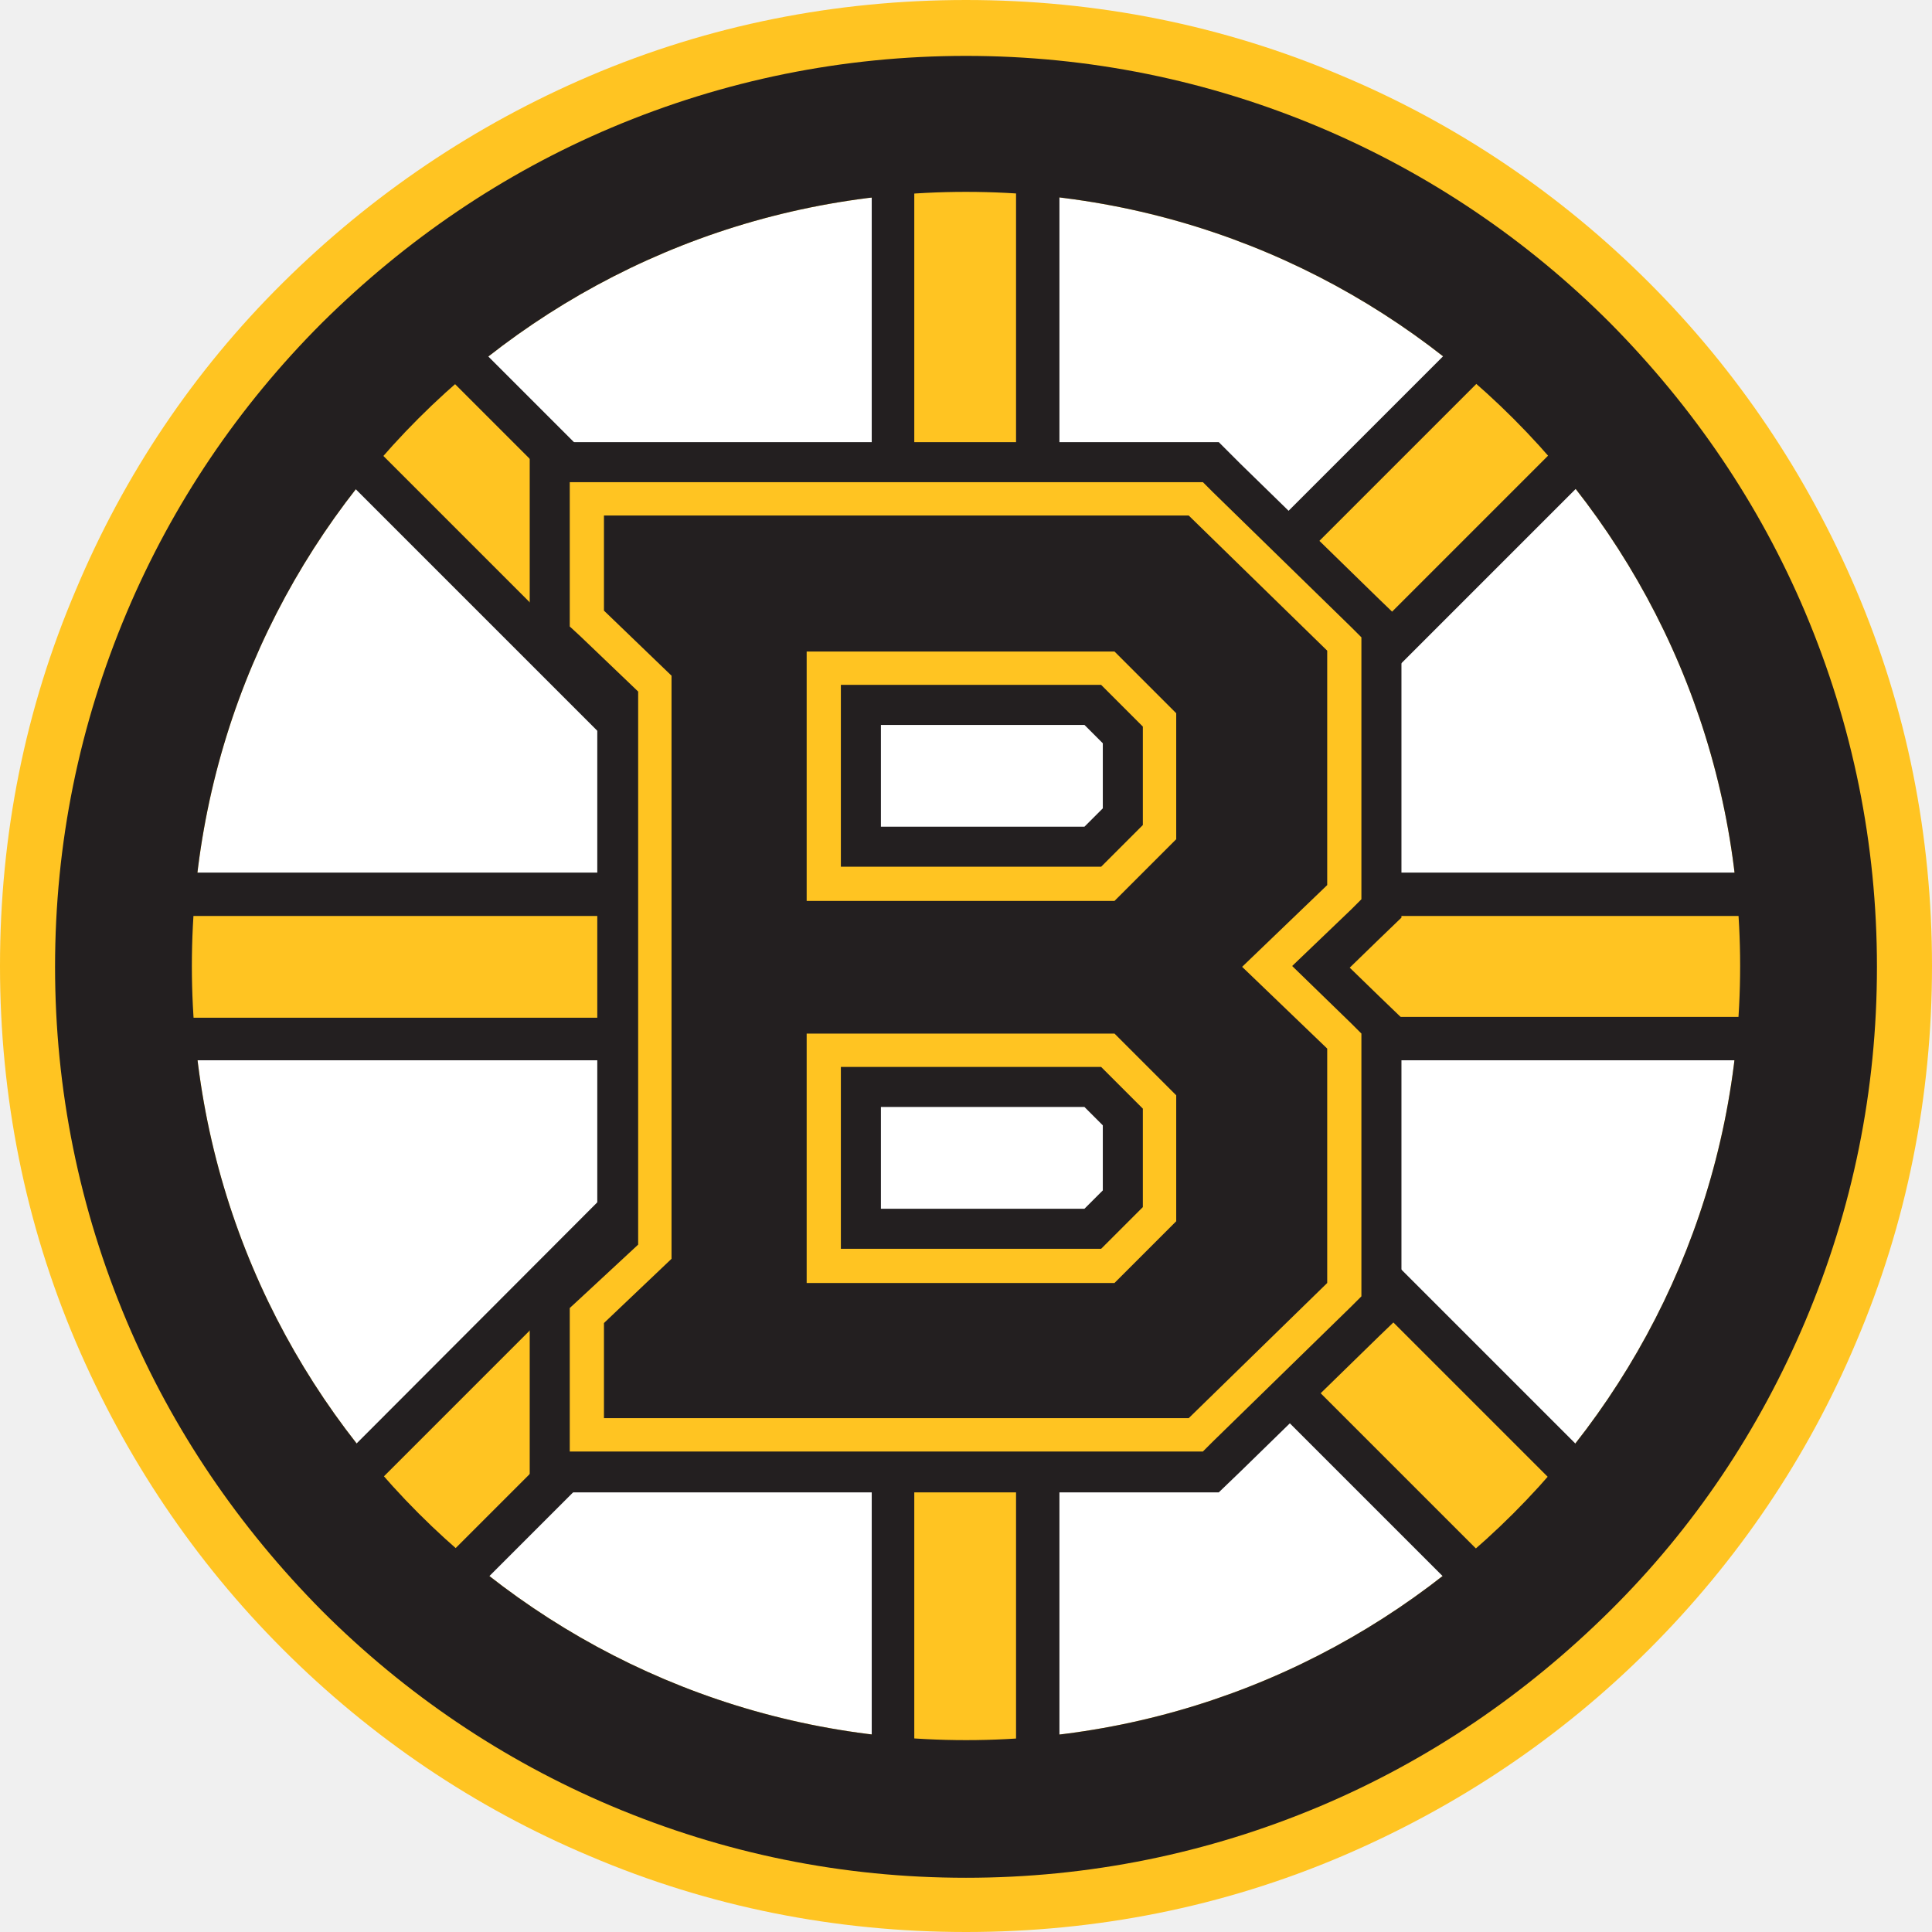
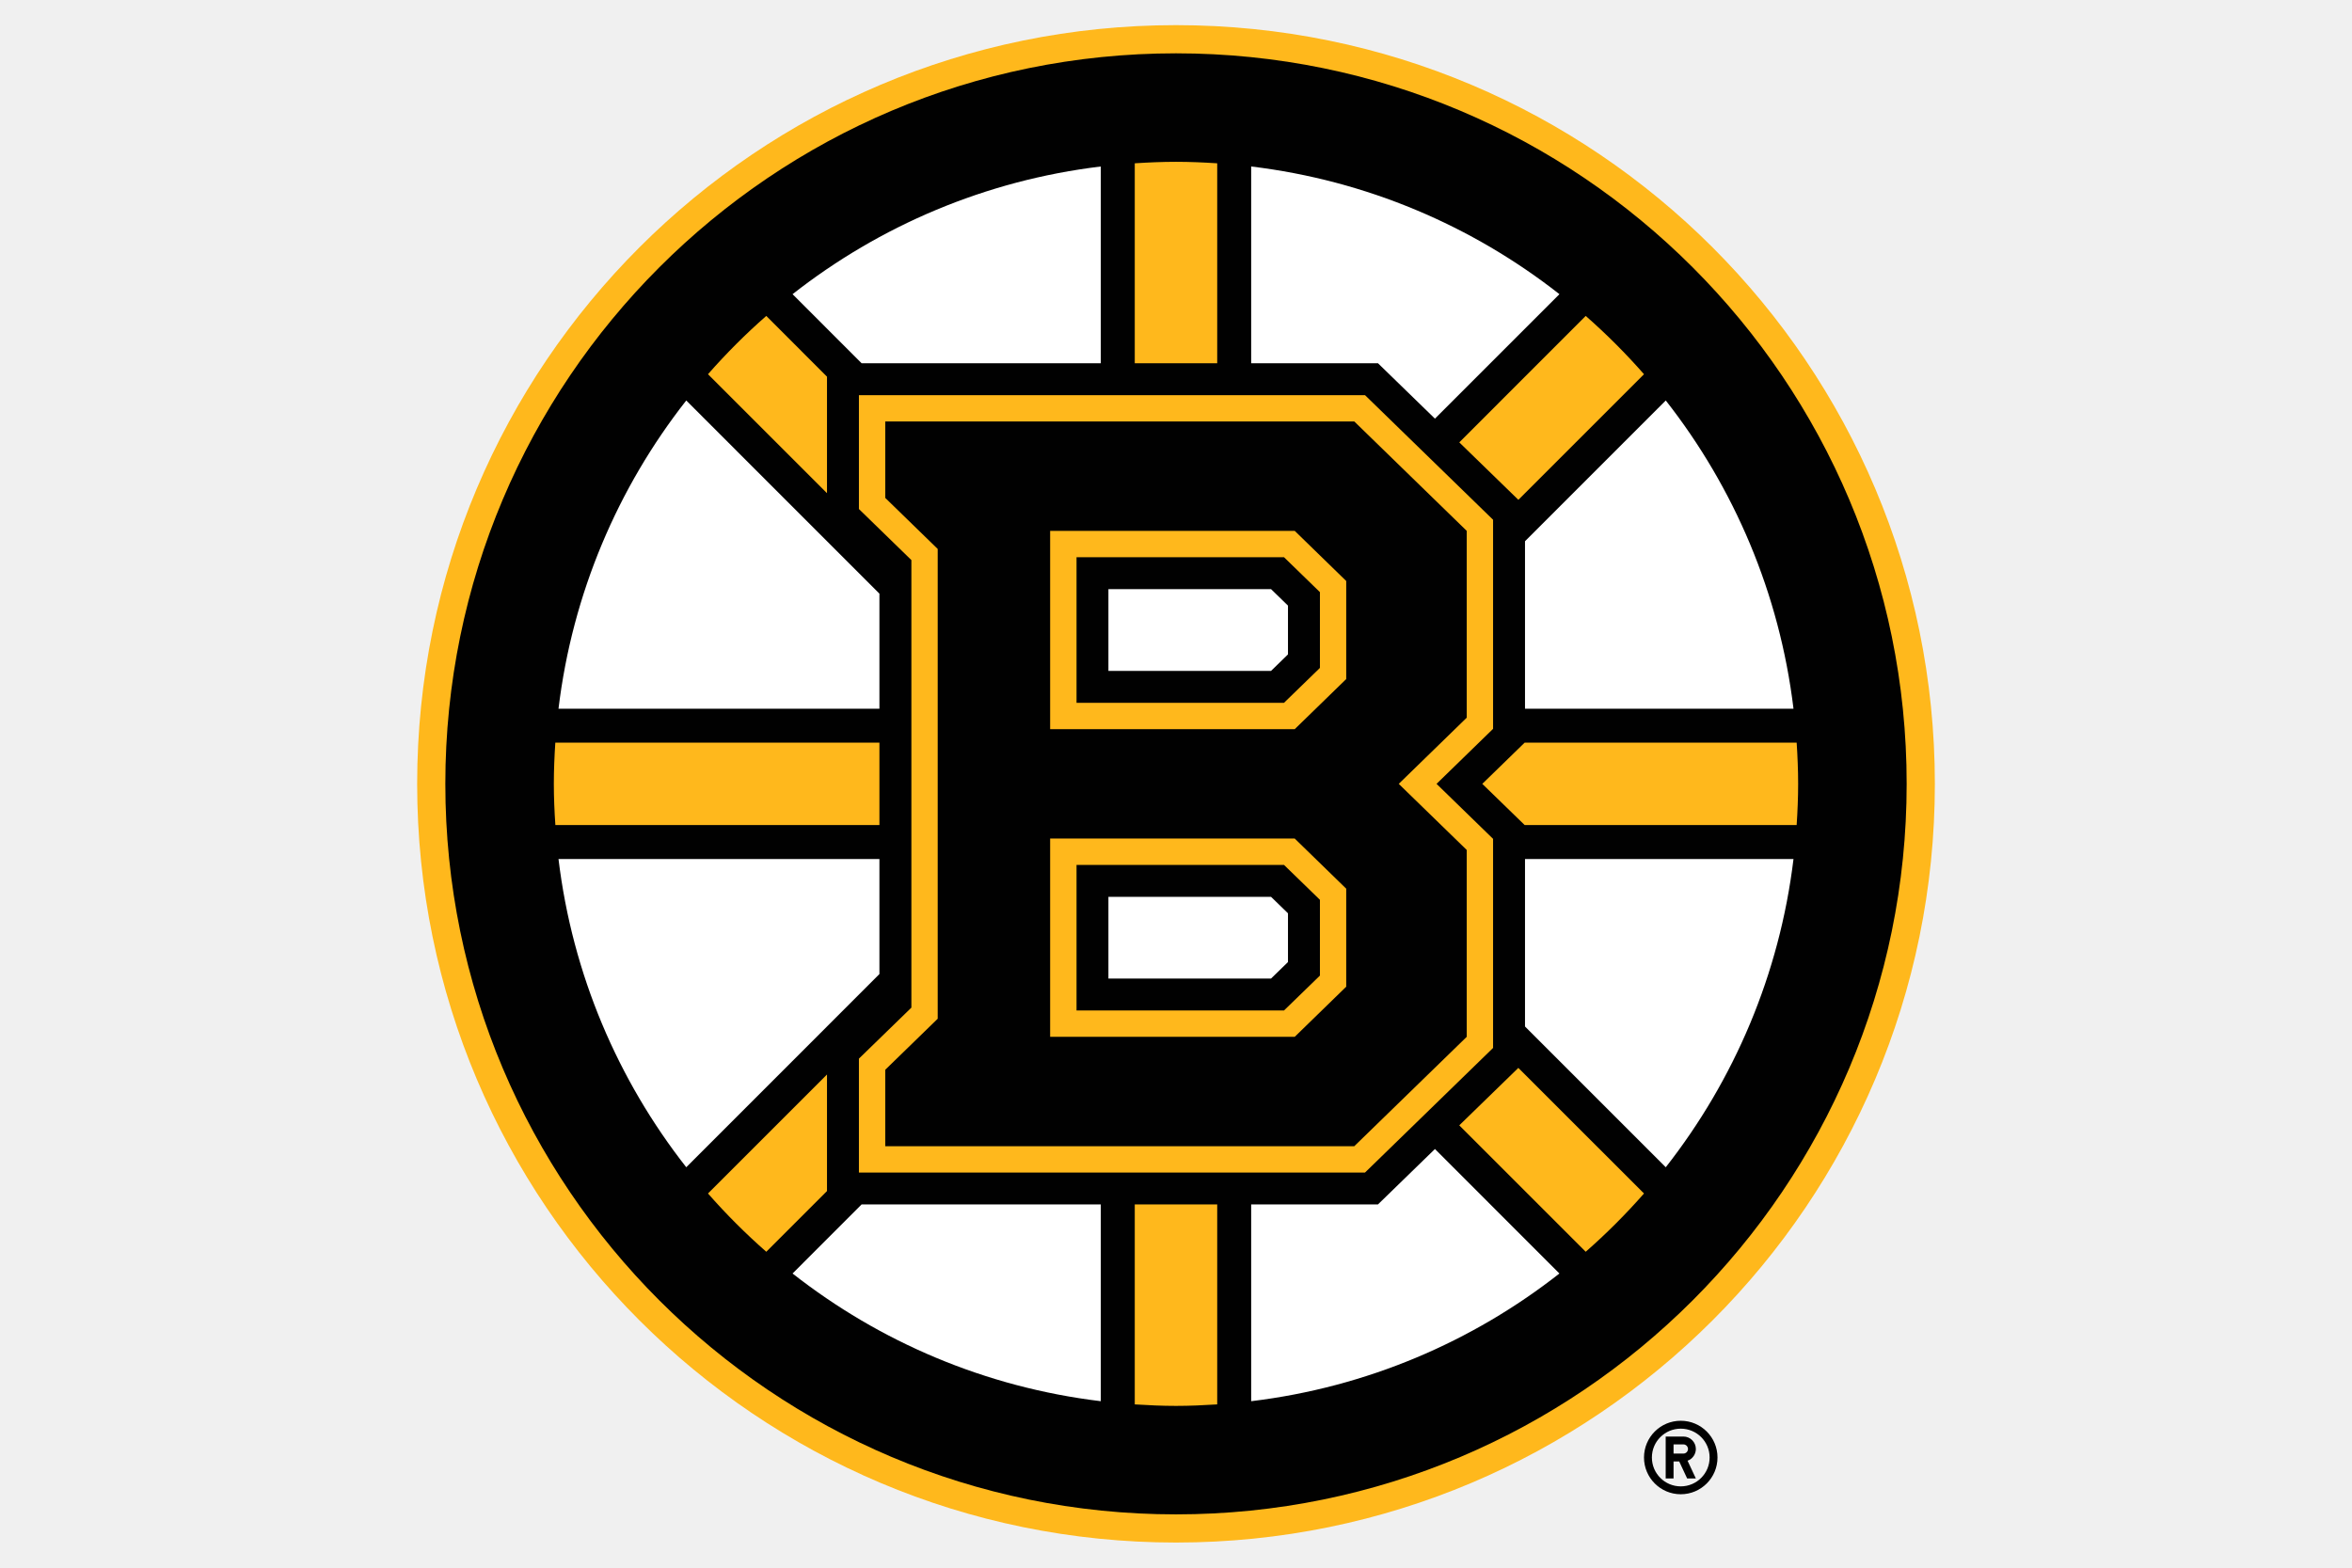
- <svg xmlns="http://www.w3.org/2000/svg" version="1.1" id="Layer_8" x="0px" y="0px" width="231.6px" height="231.6px" viewBox="0 0 231.6 231.6" style="enable-background:new 0 0 231.6 231.6;" xml:space="preserve">
-   <style type="text/css">
- 	.st0{fill:#FFFFFF;}
- 	.st1{fill:#FFC422;}
- 	.st2{fill:#231F20;}
- </style>
-   <g id="Layer_7">
-     <g>
-       <path class="st0" d="M115.8,218.9c-27.6,0-53.5-10.7-72.9-30.2c-19.5-19.5-30.3-45.4-30.3-72.9c0-27.6,10.7-53.5,30.2-72.9    s45.4-30.3,73-30.3s53.5,10.7,72.9,30.2c19.5,19.5,30.2,45.4,30.2,72.9c0,27.6-10.7,53.5-30.2,72.9    C169.2,208.2,143.3,218.9,115.8,218.9L115.8,218.9z" />
-       <path class="st1" d="M115.8,23c51.3,0,92.8,41.6,92.8,92.8c0,51.3-41.6,92.8-92.8,92.8C64.5,208.6,23,167,23,115.8    C23,64.5,64.5,23,115.8,23 M115.8,0C100.2,0,85,3,70.7,9.1C56.9,15,44.6,23.3,33.9,33.9s-19,23-24.8,36.8C3,85,0,100.1,0,115.8    c0,15.6,3,30.8,9.1,45.1c5.9,13.8,14.2,26.2,24.8,36.8c10.6,10.6,23,19,36.8,24.8c14.3,6.1,29.5,9.1,45.1,9.1s30.8-3,45.1-9.1    c13.8-5.9,26.2-14.2,36.8-24.8c10.6-10.6,19-23,24.8-36.8c6.1-14.3,9.1-29.5,9.1-45.1s-3-30.8-9.1-45.1    c-5.9-13.8-14.2-26.2-24.8-36.8c-10.6-10.6-23-19-36.8-24.8C146.6,3,131.4,0,115.8,0L115.8,0z" />
-     </g>
+ <svg xmlns="http://www.w3.org/2000/svg" viewBox="0 0 960 640">
+   <path d="M686.025 580.018c-8.282 0-15.005 6.713-15.005 15 0 8.279 6.723 15.002 15.005 15.002s14.995-6.723 14.995-15.001c0-8.288-6.713-15.001-14.995-15.001Zm0 26.783c-6.518 0-11.782-5.27-11.782-11.782s5.264-11.774 11.782-11.774c6.51 0 11.78 5.264 11.78 11.774s-5.27 11.782-11.78 11.782Zm6.164-15.259a5.085 5.085 0 0 0-5.09-5.082h-7.228v17.122h3.213v-6.954h2.306l3.246 6.954h3.553l-3.389-7.25a5.095 5.095 0 0 0 3.389-4.79Zm-5.09 1.872h-4.015v-3.747h4.015c1.032 0 1.877.839 1.877 1.875a1.878 1.878 0 0 1-1.877 1.872Z" fill="#010101" />
+   <path d="M800.005 320.007C800.005 143.55 656.455 0 479.998 0S159.995 143.55 159.995 320.007 303.552 640 479.998 640s320.007-143.557 320.007-319.993Z" fill="none" />
+   <path d="M479.998 10.265c-171.061 0-309.728 138.677-309.728 309.742s138.667 309.731 309.728 309.731 309.739-138.687 309.739-309.731S651.053 10.265 479.998 10.265Z" fill="#ffb81c" />
+   <path d="M479.998 21.77c-164.696 0-298.23 133.524-298.23 298.237s133.534 298.227 298.23 298.227S778.23 484.707 778.23 320.007 644.694 21.769 479.999 21.769Z" fill="#010101" />
+   <g fill="#ffb81c">
+     <path d="m619.74 204.049 51.28-51.278a257.46 257.46 0 0 0-23.786-23.796l-51.61 51.624 24.115 23.45ZM496.82 66.668c-5.57-.36-11.16-.61-16.822-.61s-11.255.25-16.828.61v81.62h33.65v-81.62ZM337.55 153.775l-24.784-24.8a256.28 256.28 0 0 0-23.79 23.796l48.573 48.573v-47.57ZM337.55 438.663l-48.574 48.573a257.463 257.463 0 0 0 23.79 23.79l24.783-24.79v-47.573ZM358.948 303.185H226.659c-.357 5.553-.602 11.164-.602 16.822 0 5.654.245 11.242.626 16.818h132.265v-33.64ZM733.33 303.185H622.306l-17.287 16.822 17.3 16.818h111.008c.367-5.576.606-11.164.606-16.818 0-5.658-.239-11.269-.603-16.822ZM595.616 459.415l51.611 51.61a257.906 257.906 0 0 0 23.793-23.79l-51.287-51.277-24.117 23.457ZM463.17 573.336c5.573.353 11.167.612 16.828.612s11.252-.259 16.822-.612V491.7h-33.65v81.635Z" />
+     <path d="M350.579 432.18v46.505h206.564l52.275-50.87v-85.359l-23.073-22.45 23.073-22.462v-85.359l-52.275-50.866H350.58v46.488l21.416 20.843v182.707l-21.416 20.823Z" />
  </g>
-   <g id="Layer_2">
-     <g>
-       <g>
-         <polygon class="st1" points="124.4,75.5 107.1,75.5 107.1,13.8 124.4,13.8    " />
-         <path class="st2" d="M127,11.2v66.9h-22.5V11.2H127 M121.8,16.4h-12.2V73h12.2V16.4L121.8,16.4z" />
-       </g>
-       <g>
-         <polygon class="st1" points="124.4,217.9 107.1,217.9 107.1,156.4 124.4,156.4    " />
-         <path class="st2" d="M127,153.8v66.8h-22.5v-66.8H127 M121.8,158.9h-12.2v56.4h12.2V158.9L121.8,158.9z" />
-       </g>
-       <g>
-         <path class="st1" d="M181.8,194.2l-42.5-42.5l3.5-3.5l0.8-0.8v-1.1v-15l50.5,50.5L181.8,194.2L181.8,194.2z M49.7,194.2     l-12.3-12.3l53-53l3.7-3.7v24.5L49.7,194.2L49.7,194.2z M217.8,124.5h-74.9h-5l-2.5-2.5l-0.8-0.8h-1H96.7h-2.6v2.6v0.7h-5.5H13.7     v-17.3h74.9h5.6v0.8v2.6h2.6h36.9h1.1l0.8-0.8l2.6-2.6h4.8h74.9v17.3H217.8z M94.2,106.5l-3.7-3.7l-53-53l12.3-12.3l44.4,44.4     L94.2,106.5L94.2,106.5z M143.6,100.2V85.4v-1.1l-0.8-0.8l-3.6-3.6l42.5-42.5L194,49.7L143.6,100.2L143.6,100.2z" />
-         <path class="st2" d="M181.8,33.9l15.9,15.9l-54.8,54.8h77.5v22.5h-77.5l54.8,54.8l-15.9,15.9l-46.1-46.1l5.3-5.3v-15.1l-7.4-7.4     H96.7v27l-47,47L33.8,182l54.8-54.9H11.1v-22.5h77.5L33.8,49.8l15.9-15.9l47,47V108h36.9l7.4-7.4V85.5l-5.4-5.4L181.8,33.9      M181.8,41.2l-38.9,38.9l1.8,1.8l1.5,1.5v2.1V94l44.2-44.2L181.8,41.2L181.8,41.2z M49.7,41.2l-8.6,8.6l50.5,50.5V83.1L49.7,41.2     L49.7,41.2z M215.3,109.8H143h-3.7l-1.9,1.9l-1.5,1.5h-2.1H96.7h-5.1v-3.4h-3H16.3V122h72.3h2.9v-3.3h5.2h36.9h2.1l1.5,1.5     l1.7,1.7h3.9h72.3L215.3,109.8L215.3,109.8z M91.5,131.5l-50.4,50.4l8.6,8.6l41.8-41.8L91.5,131.5L91.5,131.5z M146.2,137.7v8.7     v2.1l-1.5,1.5l-1.7,1.7l38.8,38.8l8.6-8.6L146.2,137.7L146.2,137.7z" />
-       </g>
-     </g>
+   <g fill="#010101">
+     <path d="m538.745 241.737-14.67-14.262H439.4v59.447h84.675l14.67-14.252v-30.933ZM538.745 367.344l-14.67-14.256H439.4v59.438h84.675l14.67-14.246v-30.936Z" />
+     <path d="M361.329 436.723v31.209h191.436l45.9-44.653v-76.286l-27.748-26.986 27.747-27.013v-76.273l-45.899-44.666H361.33v31.215l21.409 20.84v191.783l-21.41 20.83Zm67.3-220.002h99.828l21.021 20.47v40.025l-21.021 20.46H428.63V216.72Zm0 125.614h99.828l21.021 20.466v40.008l-21.021 20.47H428.63v-80.944Z" />
  </g>
-   <g id="Layer_3_copy">
-     <g>
-       <g>
-         <path class="st2" d="M144.3,174.4h-1.8H72.4H68V170v-11.4v-1.9l1.4-1.3l6.7-6.4V83l-6.8-6.4l-1.4-1.3v-1.9V61.8v-4.4h4.4h70.1     h1.8l1.3,1.3l16.6,16.2l1.3,1.3v1.9v28.1v1.9l-1.4,1.3l-6.8,6.6l6.8,6.6l1.4,1.3v1.9v28.1v1.9l-1.3,1.3l-16.5,16.1L144.3,174.4     L144.3,174.4z M101.1,149.3h30.7l4.8-4.8V133l-4.8-4.8h-30.7V149.3L101.1,149.3z M101.2,103.6h30.7l4.8-4.8V87.3l-4.8-4.8h-30.7     L101.2,103.6L101.2,103.6z" />
-         <path class="st2" d="M142.5,61.8L159.1,78v28.1l-10.2,9.8l10.2,9.8v28.1L142.5,170H72.4v-11.4l8.1-7.7V81l-8.1-7.8V61.8H142.5      M96.7,108h36.9l7.4-7.4V85.5l-7.4-7.4H96.7V108 M96.7,153.8h36.9l7.4-7.4v-15.1l-7.4-7.4H96.7V153.8 M146.1,53h-3.6H72.4h-8.9     v8.9v11.5v3.8l2.7,2.6l5.4,5.1v62.2l-5.4,5.1l-2.7,2.6v3.8V170v8.9h8.9h70.1h3.6l2.6-2.5l16.6-16.2l2.7-2.6v-3.7v-28.1V122     l-2.7-2.6l-3.5-3.4l3.5-3.4l2.7-2.6v-3.8V78.1v-3.7l-2.7-2.6l-16.6-16.2L146.1,53L146.1,53z M105.6,99.1V86.9H130l2.2,2.2v7.8     l-2.2,2.2H105.6L105.6,99.1z M105.6,144.9v-12.2H130l2.2,2.2v7.8l-2.2,2.2H105.6L105.6,144.9z" />
-       </g>
-       <g>
-         <path class="st2" d="M143.3,172h-0.8H72.4h-2v-2v-11.4v-0.9l0.6-0.6l7.5-7.1V82L71,74.8l-0.6-0.6v-0.9V61.8v-2h2h70.1h0.8     l0.6,0.6l16.7,16.2l0.6,0.6v0.9v28.1v0.9l-0.6,0.6L152,116l8.6,8.3l0.6,0.6v0.9v28.1v0.9l-0.6,0.6L144,171.6L143.3,172L143.3,172     z M98.7,151.7h34.1l6.2-6.2V132l-6.2-6.2H98.7V151.7L98.7,151.7z M98.8,106h34.1l6.2-6.2V86.3l-6.2-6.2H98.8L98.8,106L98.8,106z" />
-         <path class="st1" d="M142.5,61.8L159.1,78v28.1l-10.2,9.8l10.2,9.8v28.1L142.5,170H72.4v-11.4l8.1-7.7V81l-8.1-7.8V61.8H142.5      M96.7,108h36.9l7.4-7.4V85.5l-7.4-7.4H96.7V108 M96.7,153.8h36.9l7.4-7.4v-15.1l-7.4-7.4H96.7V153.8 M144.2,57.8h-1.7H72.4h-4.1     v4.1v11.5v1.7l1.3,1.2l6.9,6.6v66.3l-6.9,6.4l-1.3,1.2v1.7v11.4v4.1h4.1h70.1h1.7l1.2-1.2l16.6-16.2l1.2-1.2v-1.7v-28.1v-1.7     l-1.2-1.2l-7.1-6.9l7.1-6.8l1.2-1.2v-1.7v-28v-1.7l-1.2-1.2L145.4,59L144.2,57.8L144.2,57.8z M100.8,103.9V82.1H132l5,5v11.8     l-5,5H100.8L100.8,103.9z M100.8,149.7v-21.8H132l5,5v11.8l-5,5H100.8L100.8,149.7z" />
-       </g>
-     </g>
-   </g>
-   <g id="Layer_6">
-     <g>
-       <path class="st2" d="M115.8,23c51.3,0,92.8,41.6,92.8,92.8c0,51.3-41.6,92.8-92.8,92.8C64.5,208.6,23,167,23,115.8    C23,64.5,64.5,23,115.8,23 M115.8,6.7c-14.7,0-29,2.9-42.5,8.6c-13,5.5-24.6,13.4-34.7,23.4c-10,10-17.9,21.7-23.4,34.7    c-5.7,13.5-8.6,27.7-8.6,42.5c0,14.7,2.9,29,8.6,42.5c5.5,13,13.4,24.6,23.4,34.7c10,10,21.7,17.9,34.7,23.4    c13.5,5.7,27.7,8.6,42.5,8.6c14.7,0,29-2.9,42.5-8.6c13-5.5,24.6-13.4,34.7-23.4s17.9-21.7,23.4-34.7c5.7-13.5,8.6-27.7,8.6-42.5    c0-14.7-2.9-29-8.6-42.5c-5.5-13-13.4-24.6-23.4-34.7c-10-10-21.7-17.9-34.7-23.4C144.8,9.6,130.5,6.7,115.8,6.7L115.8,6.7z" />
-     </g>
+   <g fill="#fff">
+     <path d="M323.496 519.9c35.533 27.888 78.68 46.454 125.812 52.132v-80.33h-97.634L323.496 519.9ZM562.43 491.701h-51.748v80.331c47.131-5.678 90.289-24.244 125.812-52.132l-50.8-50.823-23.263 22.624ZM358.948 350.694H227.96c5.691 47.138 24.264 90.269 52.146 125.829l78.842-78.87v-46.96ZM358.948 242.353l-78.842-78.859c-27.882 35.54-46.455 78.681-52.147 125.826h130.989v-46.967ZM585.695 170.913l50.809-50.816c-35.533-27.878-78.69-46.448-125.822-52.129v80.32h51.749l23.264 22.625ZM622.45 419.06l57.454 57.463c27.872-35.56 46.435-78.69 52.133-125.83H622.451v68.366ZM449.308 148.289V67.968c-47.132 5.681-90.28 24.251-125.816 52.13l28.185 28.19h97.63ZM622.45 289.32h109.587c-5.695-47.145-24.261-90.286-52.133-125.83l-57.453 57.465v68.365ZM452.416 240.505v33.387h66.372l6.917-6.732v-19.93l-6.917-6.725h-66.372zM452.416 366.122v33.364h66.372l6.917-6.729v-19.91l-6.917-6.725h-66.372z" />
  </g>
</svg>
